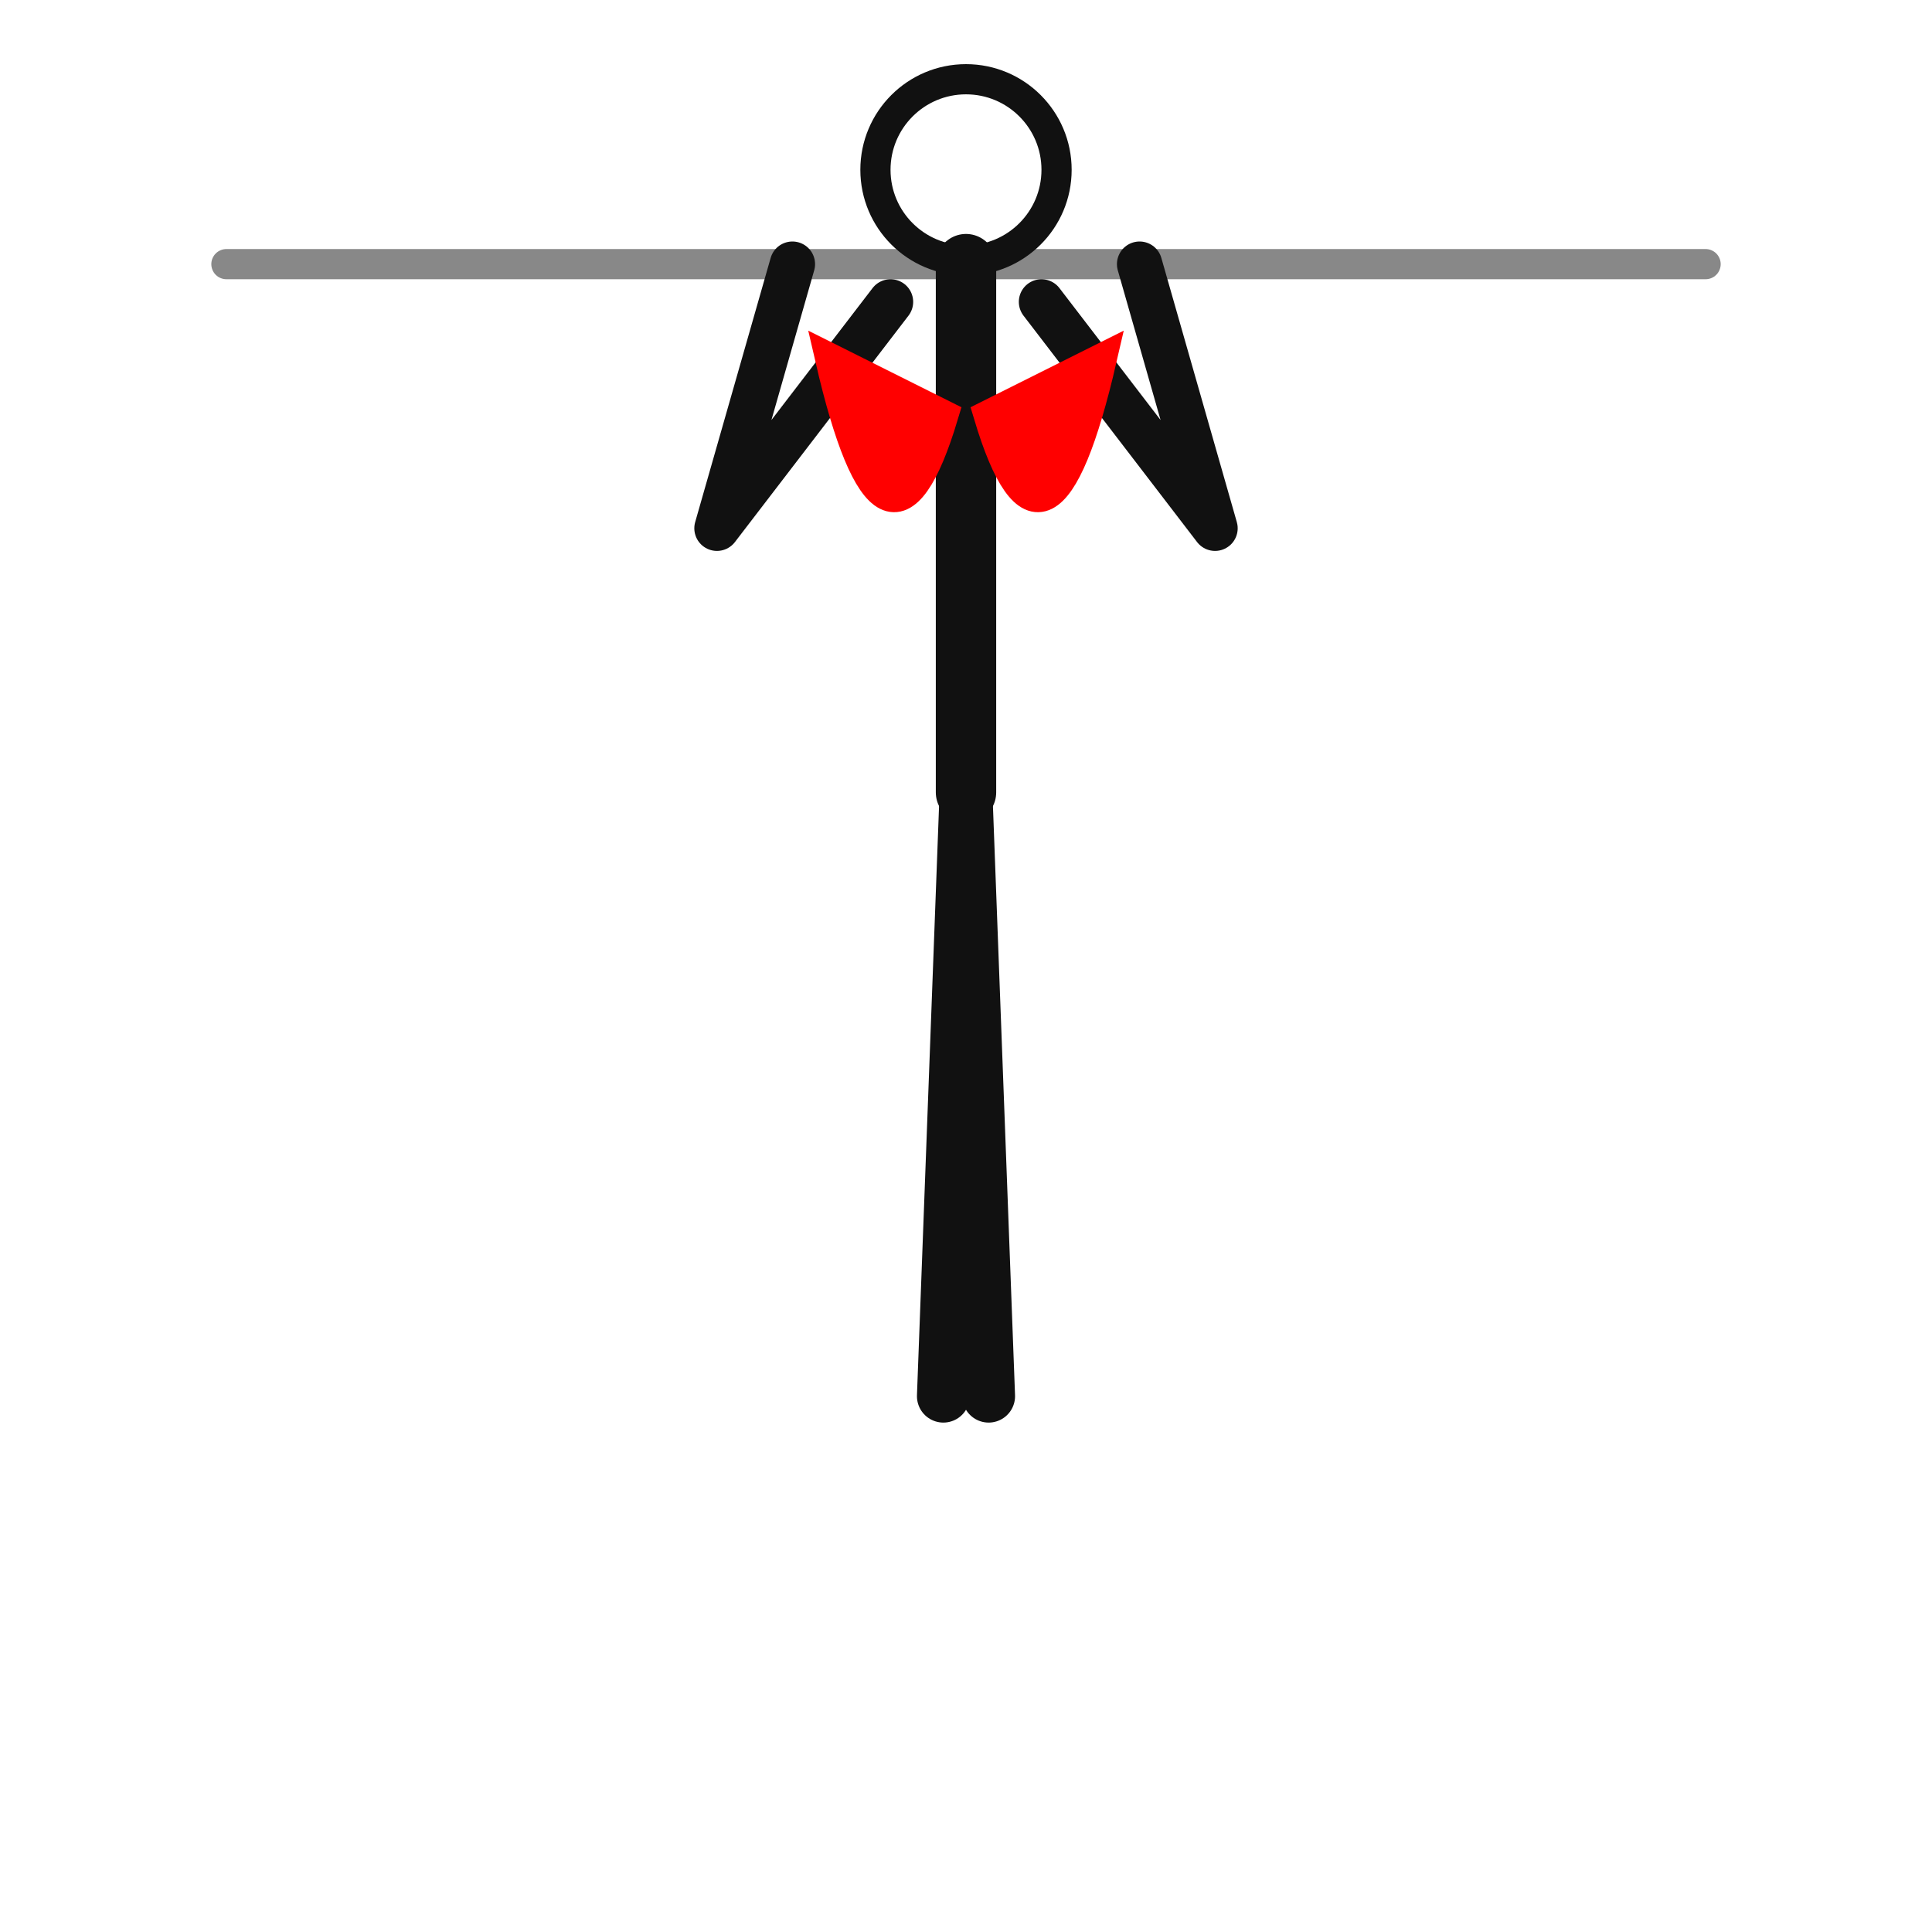
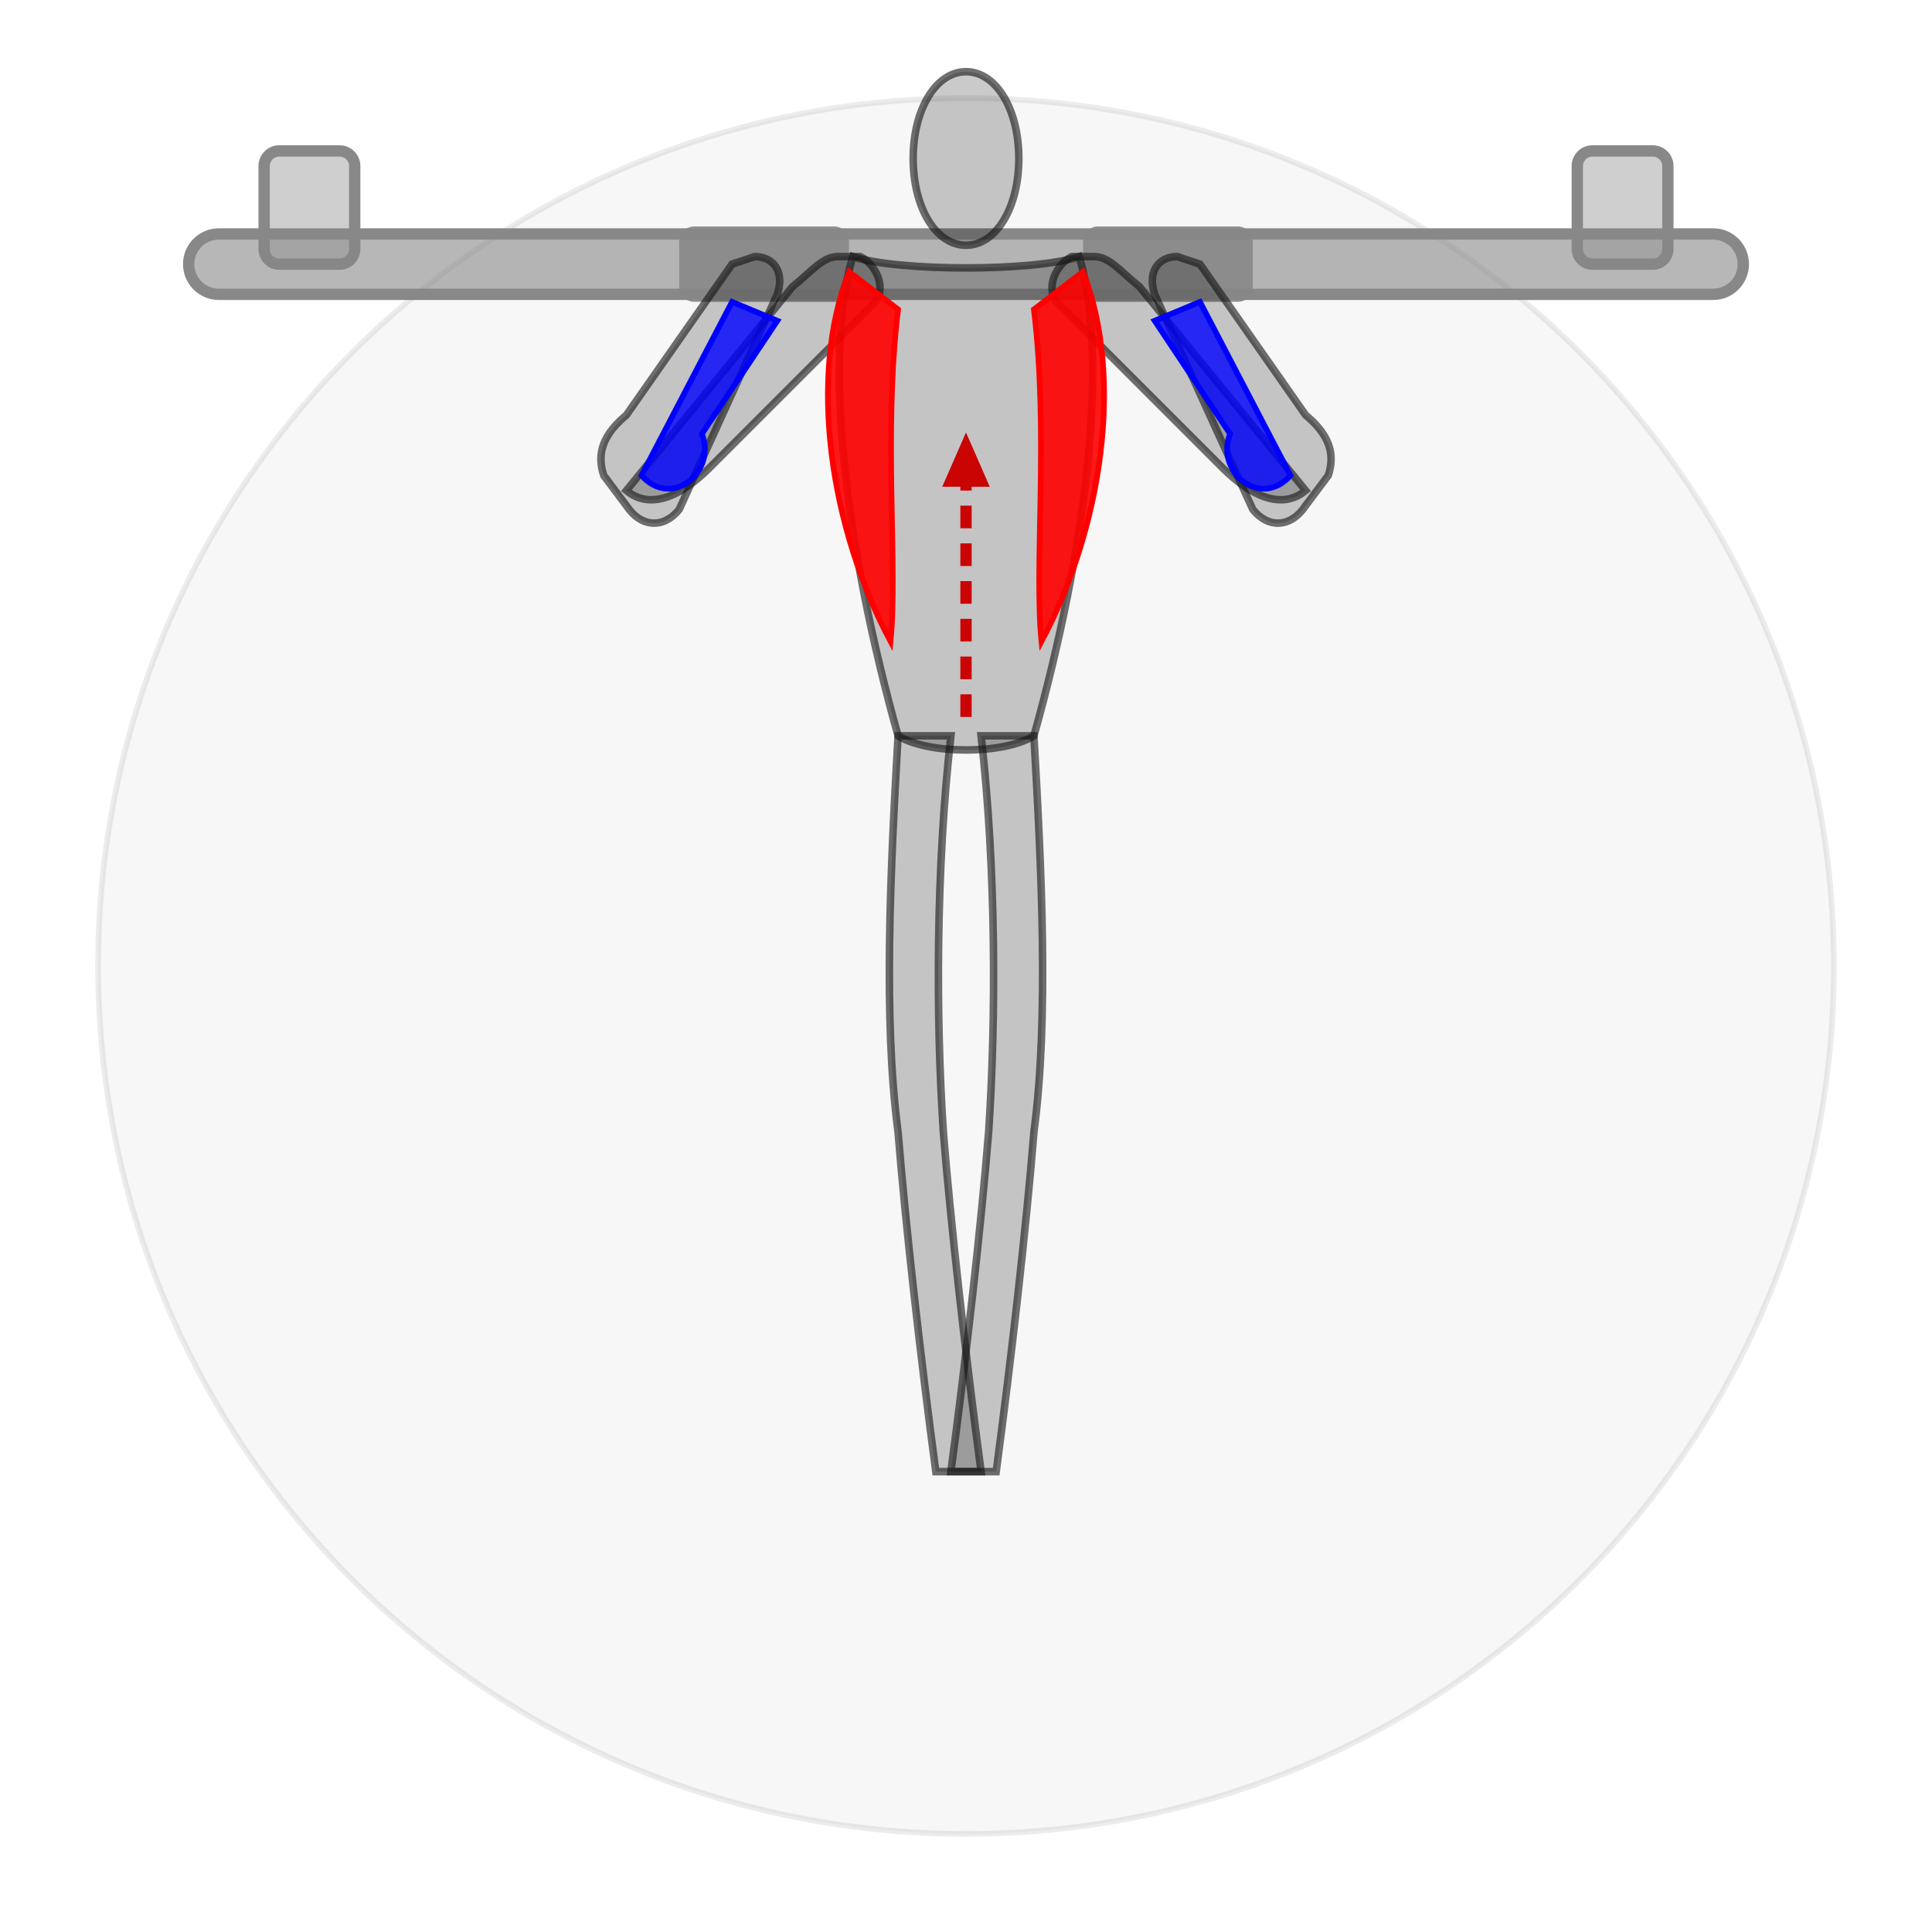
<svg xmlns="http://www.w3.org/2000/svg" viewBox="0 0 512 512">
-   <path stroke="#888888" stroke-width="8" stroke-linecap="round" d="M 60,70 L 452,70" />
-   <circle cx="256" cy="45" r="24" stroke="#111111" stroke-width="8" fill="none" />
-   <path stroke="#111111" stroke-width="12" stroke-linecap="round" stroke-linejoin="round" fill="none" d="M 210,70 L 190,140 L 236,80" />
-   <path stroke="#111111" stroke-width="12" stroke-linecap="round" stroke-linejoin="round" fill="none" d="M 302,70 L 322,140 L 276,80" />
-   <path stroke="#111111" stroke-width="16" stroke-linecap="round" d="M 256,70 L 256,210" />
-   <path stroke="#111111" stroke-width="14" stroke-linecap="round" d="M 256,210 L 250,370" />
-   <path stroke="#111111" stroke-width="14" stroke-linecap="round" d="M 256,210 L 262,370" />
-   <path stroke="#FF0000" stroke-width="8" stroke-linecap="round" fill="#FF0000" d="M 220,95 Q 235,160 250,110 Z" />
-   <path stroke="#FF0000" stroke-width="8" stroke-linecap="round" fill="#FF0000" d="M 292,95 Q 277,160 262,110 Z" />
+   <defs>
+     <marker id="arrow" viewBox="0 0 10 10" refX="5" refY="5" markerWidth="6" markerHeight="6" orient="auto-start-reverse">
+       <path d="M 0 1.5 L 8 5 L 0 8.5 z" fill="#FF0000" />
+     </marker>
+     <marker id="arrow-neutral" viewBox="0 0 10 10" refX="5" refY="5" markerWidth="6" markerHeight="6" orient="auto-start-reverse">
+       <path d="M 0 1.5 L 8 5 L 0 8.5 z" fill="#888888" />
+     </marker>
+   </defs>
+   <circle cx="256" cy="256" r="230" fill="#111111" fill-opacity="0.035" stroke="#111111" stroke-width="1.5" stroke-opacity="0.08" />
+   <rect x="70" y="40" width="24" height="30" rx="4" fill="#888888" fill-opacity="0.4" stroke="#888888" stroke-width="3" />
+   <rect x="418" y="40" width="24" height="30" rx="4" fill="#888888" fill-opacity="0.4" stroke="#888888" stroke-width="3" />
+   <rect x="50" y="62" width="412" height="16" rx="8" fill="#888888" fill-opacity="0.6" stroke="#888888" stroke-width="3" />
+   <rect x="180" y="60" width="45" height="20" rx="4" fill="#888888" fill-opacity="0.9" />
+   <rect x="287" y="60" width="45" height="20" rx="4" fill="#888888" fill-opacity="0.9" />
+   <path d="M 256,190 L 256,120" stroke="#FF0000" stroke-width="3" stroke-dasharray="6,4" marker-end="url(#arrow)" />
+   <path d="M 242,42 C 242,29 248,19 256,19 C 264,19 270,29 270,42 C 270,55 264,65 256,65 C 248,65 242,55 242,42 Z" fill="#111111" fill-opacity="0.22" stroke="#111111" stroke-width="2" stroke-opacity="0.6" />
+   <path d="M 200,68 C 205,68 208,72 206,78 L 180,135 C 176,140 170,140 166,134 L 160,126 C 158,120 160,115 166,110 L 194,70 Z" fill="#111111" fill-opacity="0.22" stroke="#111111" stroke-width="2" stroke-opacity="0.6" />
+   <path d="M 312,68 C 307,68 304,72 306,78 L 332,135 C 336,140 342,140 346,134 L 352,126 C 354,120 352,115 346,110 L 318,70 Z" fill="#111111" fill-opacity="0.22" stroke="#111111" stroke-width="2" stroke-opacity="0.6" />
+   <path d="M 166,130 C 172,135 180,132 188,124 L 232,80 C 235,76 232,70 228,68 L 222,68 C 218,68 215,72 210,76 Z" fill="#111111" fill-opacity="0.22" stroke="#111111" stroke-width="2" stroke-opacity="0.6" />
+   <path d="M 346,130 C 340,135 332,132 324,124 L 280,80 C 277,76 280,70 284,68 L 290,68 C 294,68 297,72 302,76 Z" fill="#111111" fill-opacity="0.22" stroke="#111111" stroke-width="2" stroke-opacity="0.6" />
+   <path d="M 226,68 C 218,95 224,145 238,195 C 246,200 266,200 274,195 C 288,145 294,95 286,68 C 274,72 238,72 226,68 Z" fill="#111111" fill-opacity="0.22" stroke="#111111" stroke-width="2" stroke-opacity="0.6" />
+   <path d="M 238,195 C 236,230 234,270 238,300 C 240,325 244,360 248,390 L 260,390 C 256,360 252,325 250,300 C 248,270 248,230 252,195 Z" fill="#111111" fill-opacity="0.22" stroke="#111111" stroke-width="2" stroke-opacity="0.6" />
+   <path d="M 274,195 C 276,230 278,270 274,300 C 272,325 268,360 264,390 L 252,390 C 256,360 260,325 262,300 C 264,270 264,230 260,195 Z" fill="#111111" fill-opacity="0.22" stroke="#111111" stroke-width="2" stroke-opacity="0.6" />
+   <path d="M 225,72 C 214,100 220,140 236,170 C 238,150 234,115 238,82 Z" fill="#FF0000" fill-opacity="0.9" stroke="#FF0000" stroke-width="1.5" />
+   <path d="M 287,72 C 298,100 292,140 276,170 C 274,150 278,115 274,82 Z" fill="#FF0000" fill-opacity="0.9" stroke="#FF0000" stroke-width="1.5" />
+   <path d="M 170,126 C 178,135 190,125 186,115 L 206,85 L 194,80 Z" fill="#0000FF" fill-opacity="0.8" stroke="#0000FF" stroke-width="1.5" />
+   <path d="M 342,126 C 334,135 322,125 326,115 L 306,85 L 318,80 Z" fill="#0000FF" fill-opacity="0.8" stroke="#0000FF" stroke-width="1.5" />
</svg>
